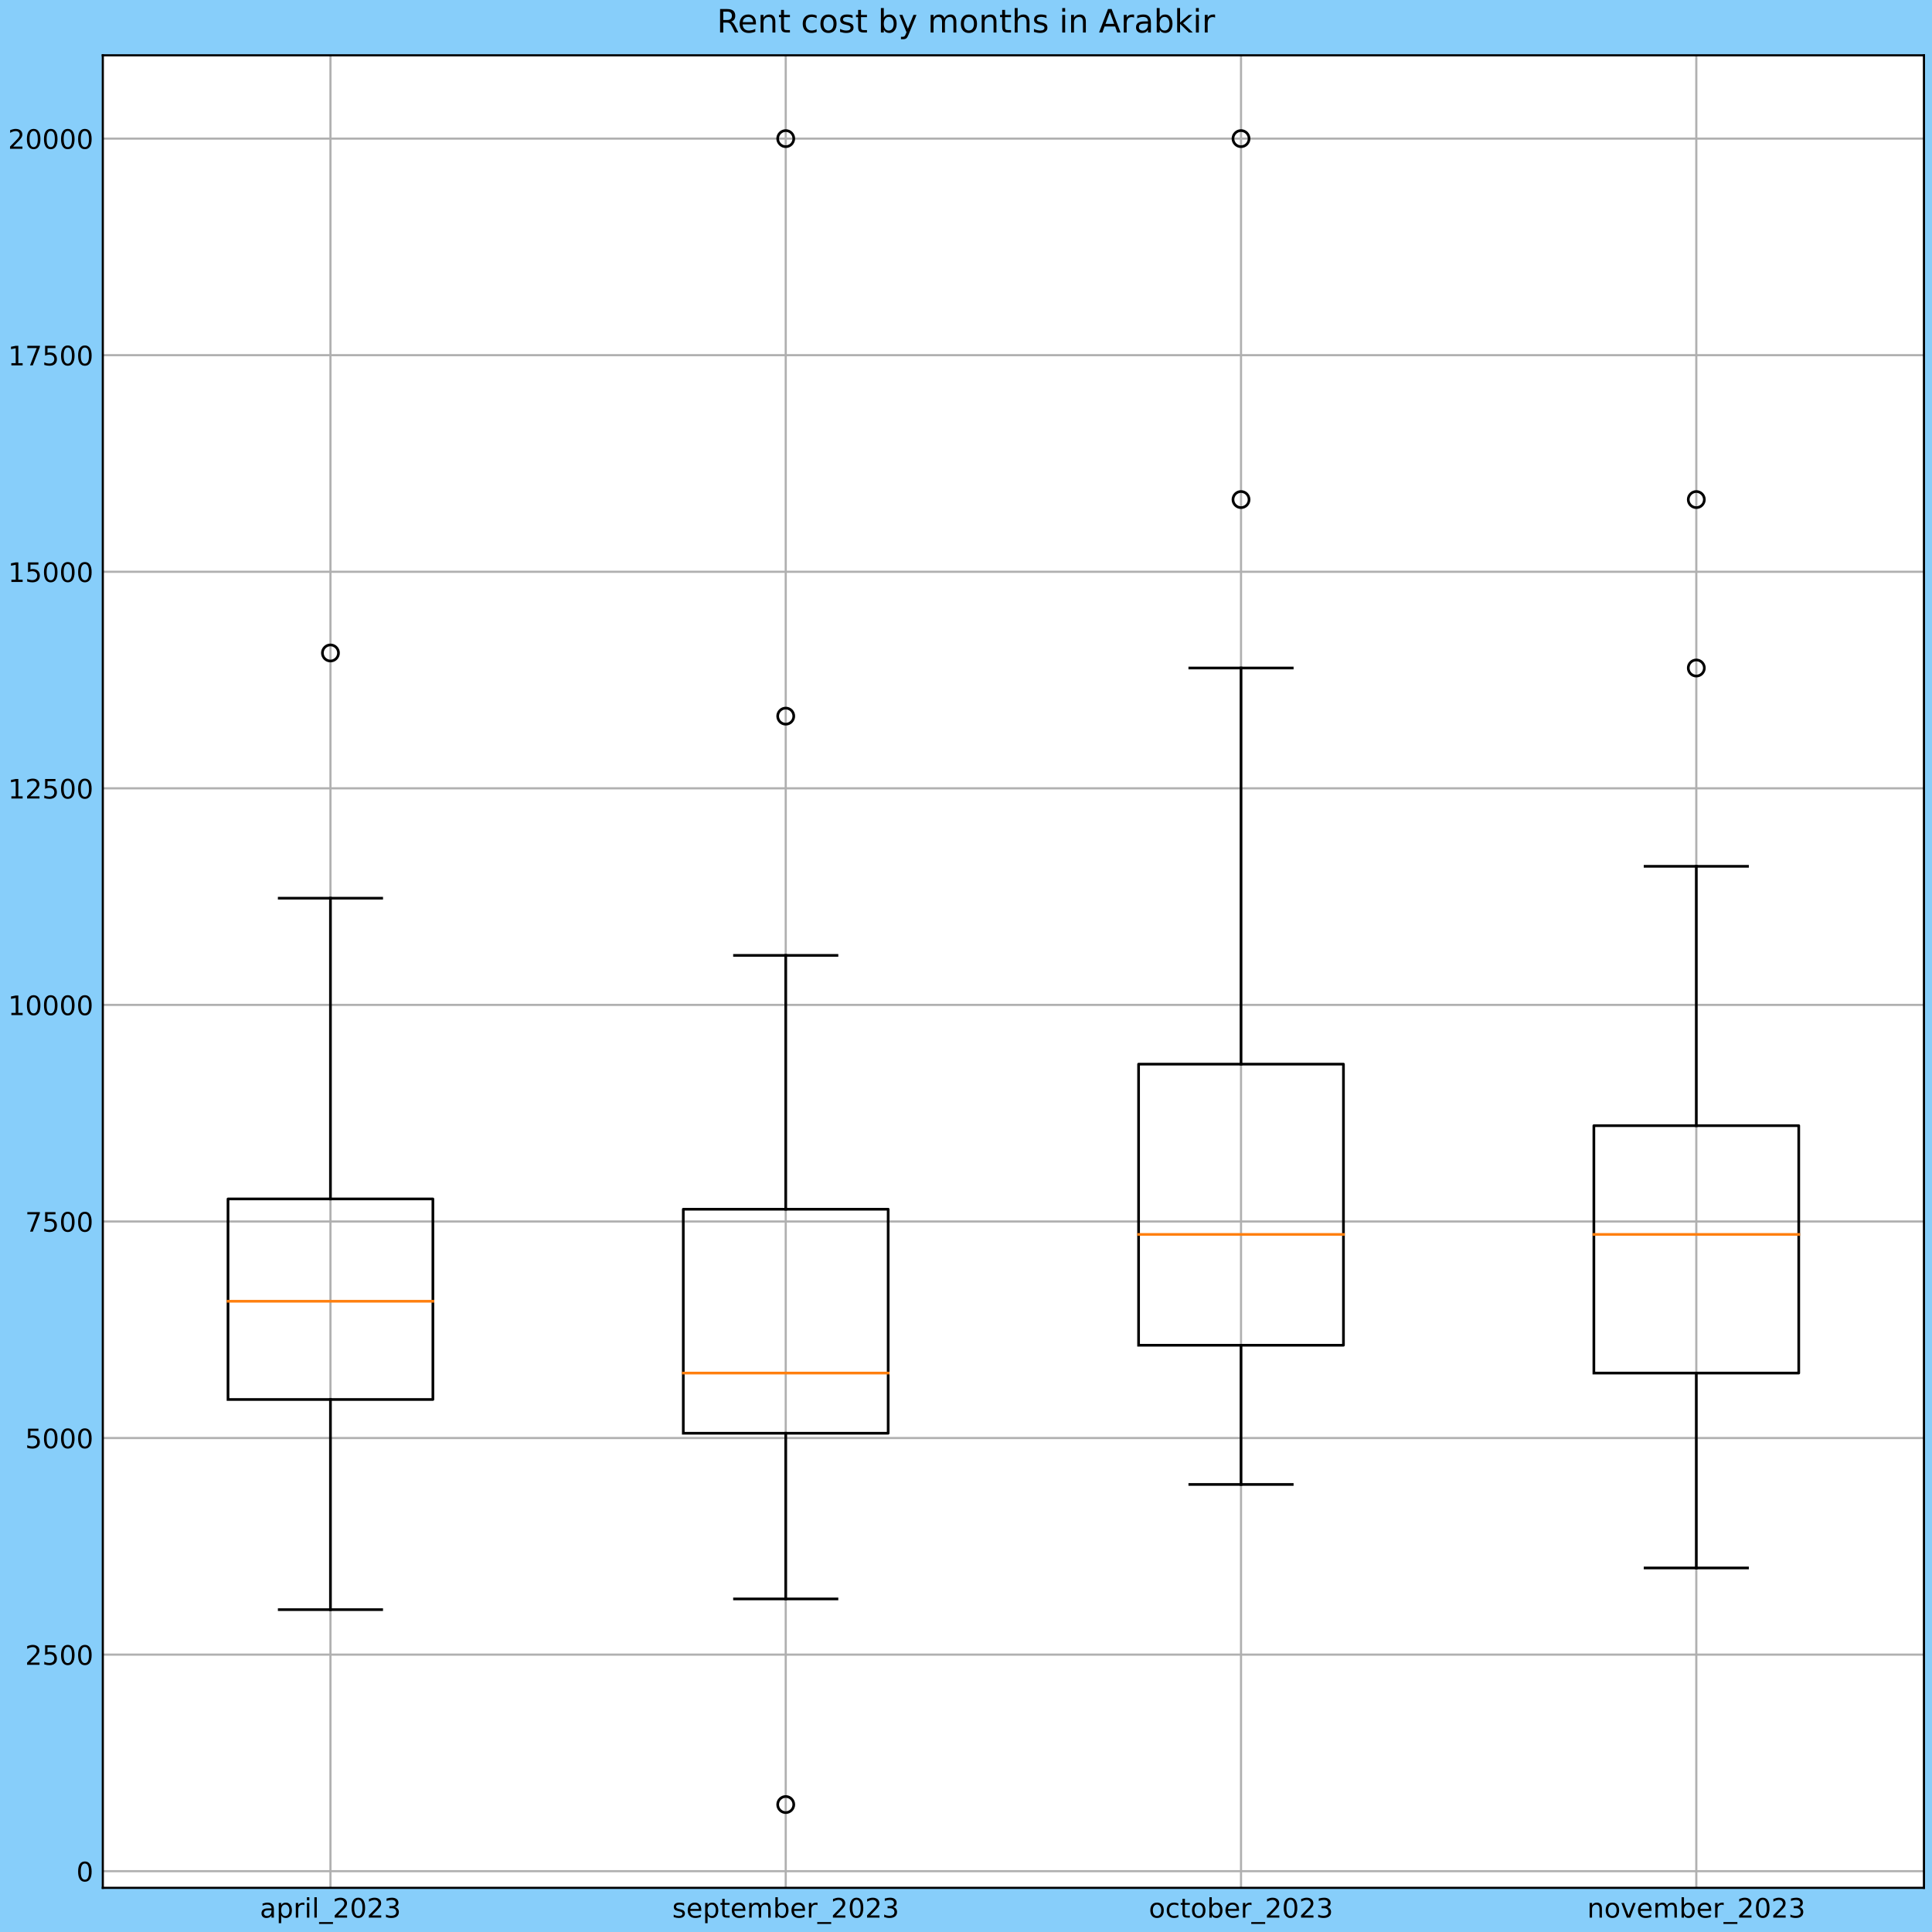
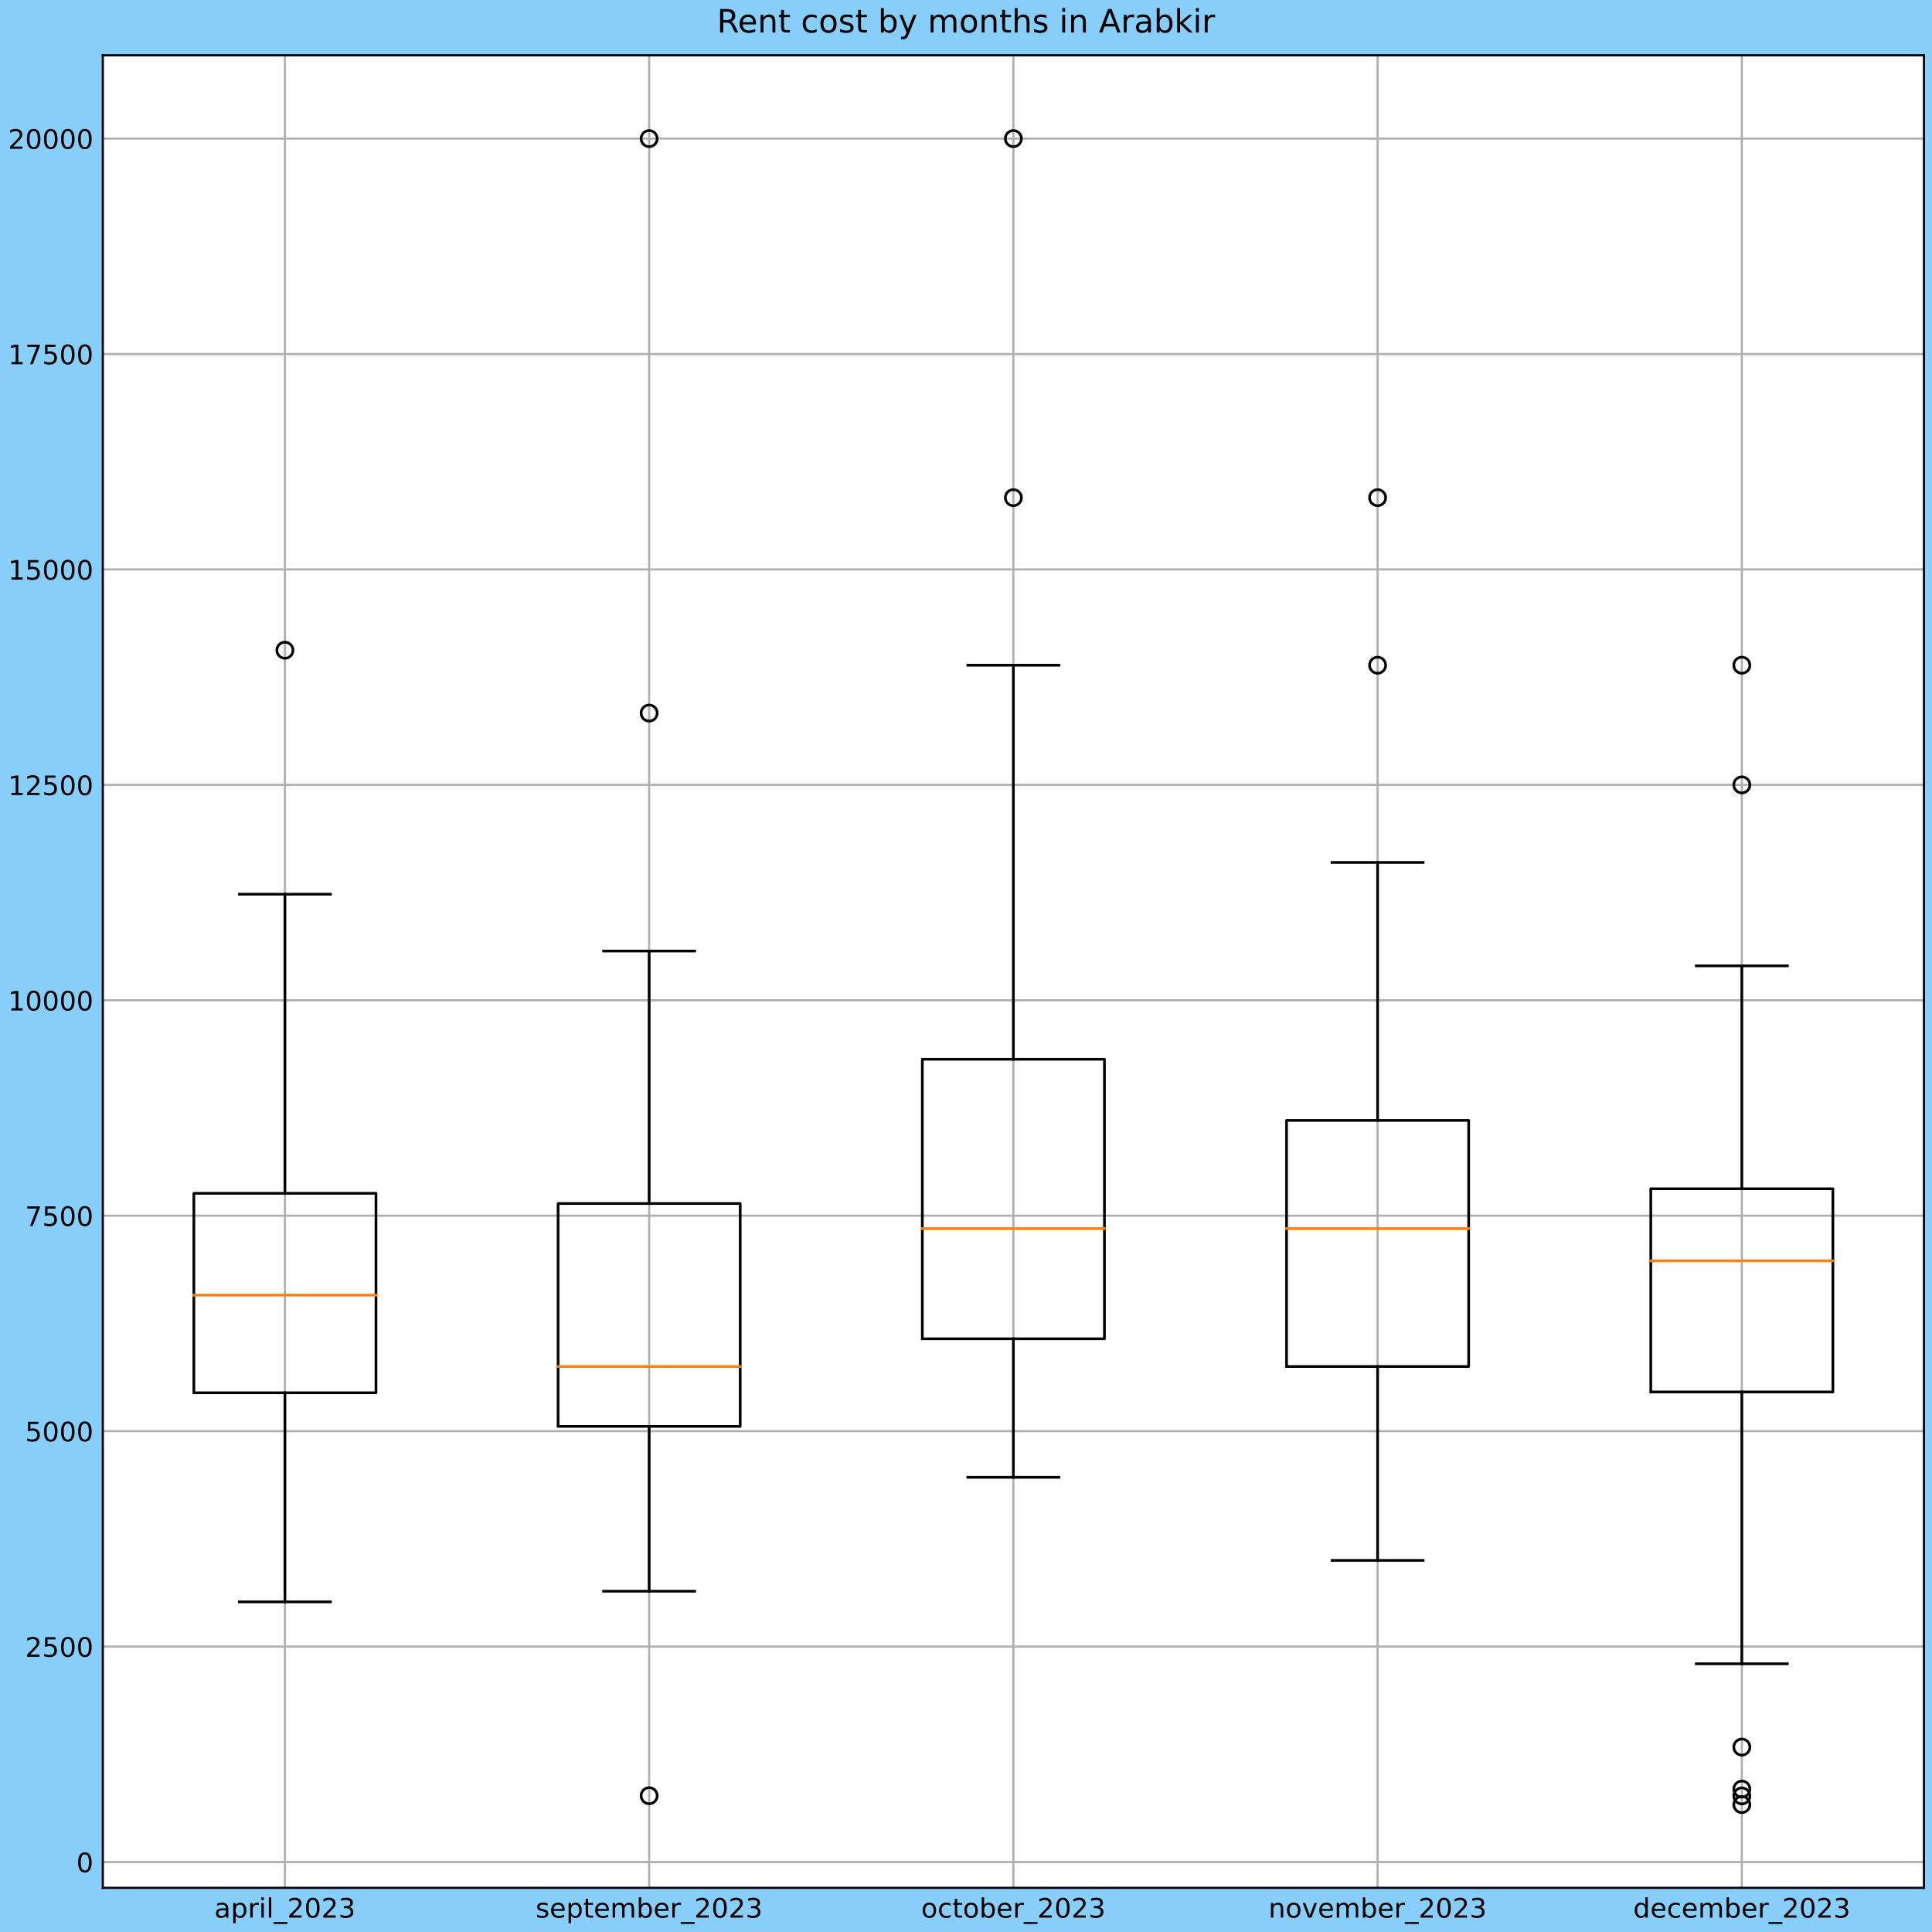
<svg xmlns="http://www.w3.org/2000/svg" xmlns:xlink="http://www.w3.org/1999/xlink" width="720pt" height="720pt" viewBox="0 0 720 720" version="1.1">
  <defs>
    <style type="text/css">*{stroke-linejoin: round; stroke-linecap: butt}</style>
  </defs>
  <g id="figure_1">
    <g id="patch_1">
      <path d="M 0 720  L 720 720  L 720 0  L 0 0  z " style="fill: #87cefa" />
    </g>
    <g id="axes_1">
      <g id="patch_2">
        <path d="M 38.313 703.544  L 717 703.544  L 717 20.614  L 38.313 20.614  z " style="fill: #ffffff" />
      </g>
      <g id="matplotlib.axis_1">
        <g id="xtick_1">
          <g id="line2d_1">
-             <path d="M 123.149 703.544  L 123.149 20.614  " clip-path="url(#pe266aeb391)" style="fill: none; stroke: #b0b0b0; stroke-width: 0.8; stroke-linecap: square" />
+             <path d="M 106.181 703.544  L 106.181 20.614  " clip-path="url(#p385681f581)" style="fill: none; stroke: #b0b0b0; stroke-width: 0.8; stroke-linecap: square" />
          </g>
          <g id="line2d_2" />
          <g id="text_1">
-             <g transform="translate(96.85174 714.6419)scale(0.1 -0.1)">
+             <g transform="translate(79.88457 714.6419)scale(0.1 -0.1)">
              <defs>
                <path id="DejaVuSans-61" d="M 2194 1759  Q 1497 1759 1228 1600  Q 959 1441 959 1056  Q 959 750 1161 570  Q 1363 391 1709 391  Q 2188 391 2477 730  Q 2766 1069 2766 1631  L 2766 1759  L 2194 1759  z M 3341 1997  L 3341 0  L 2766 0  L 2766 531  Q 2569 213 2275 61  Q 1981 -91 1556 -91  Q 1019 -91 701 211  Q 384 513 384 1019  Q 384 1609 779 1909  Q 1175 2209 1959 2209  L 2766 2209  L 2766 2266  Q 2766 2663 2505 2880  Q 2244 3097 1772 3097  Q 1472 3097 1187 3025  Q 903 2953 641 2809  L 641 3341  Q 956 3463 1253 3523  Q 1550 3584 1831 3584  Q 2591 3584 2966 3190  Q 3341 2797 3341 1997  z " transform="scale(0.015625)" />
                <path id="DejaVuSans-70" d="M 1159 525  L 1159 -1331  L 581 -1331  L 581 3500  L 1159 3500  L 1159 2969  Q 1341 3281 1617 3432  Q 1894 3584 2278 3584  Q 2916 3584 3314 3078  Q 3713 2572 3713 1747  Q 3713 922 3314 415  Q 2916 -91 2278 -91  Q 1894 -91 1617 61  Q 1341 213 1159 525  z M 3116 1747  Q 3116 2381 2855 2742  Q 2594 3103 2138 3103  Q 1681 3103 1420 2742  Q 1159 2381 1159 1747  Q 1159 1113 1420 752  Q 1681 391 2138 391  Q 2594 391 2855 752  Q 3116 1113 3116 1747  z " transform="scale(0.015625)" />
                <path id="DejaVuSans-72" d="M 2631 2963  Q 2534 3019 2420 3045  Q 2306 3072 2169 3072  Q 1681 3072 1420 2755  Q 1159 2438 1159 1844  L 1159 0  L 581 0  L 581 3500  L 1159 3500  L 1159 2956  Q 1341 3275 1631 3429  Q 1922 3584 2338 3584  Q 2397 3584 2469 3576  Q 2541 3569 2628 3553  L 2631 2963  z " transform="scale(0.015625)" />
                <path id="DejaVuSans-69" d="M 603 3500  L 1178 3500  L 1178 0  L 603 0  L 603 3500  z M 603 4863  L 1178 4863  L 1178 4134  L 603 4134  L 603 4863  z " transform="scale(0.015625)" />
                <path id="DejaVuSans-6c" d="M 603 4863  L 1178 4863  L 1178 0  L 603 0  L 603 4863  z " transform="scale(0.015625)" />
                <path id="DejaVuSans-5f" d="M 3263 -1063  L 3263 -1509  L -63 -1509  L -63 -1063  L 3263 -1063  z " transform="scale(0.015625)" />
                <path id="DejaVuSans-32" d="M 1228 531  L 3431 531  L 3431 0  L 469 0  L 469 531  Q 828 903 1448 1529  Q 2069 2156 2228 2338  Q 2531 2678 2651 2914  Q 2772 3150 2772 3378  Q 2772 3750 2511 3984  Q 2250 4219 1831 4219  Q 1534 4219 1204 4116  Q 875 4013 500 3803  L 500 4441  Q 881 4594 1212 4672  Q 1544 4750 1819 4750  Q 2544 4750 2975 4387  Q 3406 4025 3406 3419  Q 3406 3131 3298 2873  Q 3191 2616 2906 2266  Q 2828 2175 2409 1742  Q 1991 1309 1228 531  z " transform="scale(0.015625)" />
                <path id="DejaVuSans-30" d="M 2034 4250  Q 1547 4250 1301 3770  Q 1056 3291 1056 2328  Q 1056 1369 1301 889  Q 1547 409 2034 409  Q 2525 409 2770 889  Q 3016 1369 3016 2328  Q 3016 3291 2770 3770  Q 2525 4250 2034 4250  z M 2034 4750  Q 2819 4750 3233 4129  Q 3647 3509 3647 2328  Q 3647 1150 3233 529  Q 2819 -91 2034 -91  Q 1250 -91 836 529  Q 422 1150 422 2328  Q 422 3509 836 4129  Q 1250 4750 2034 4750  z " transform="scale(0.015625)" />
                <path id="DejaVuSans-33" d="M 2597 2516  Q 3050 2419 3304 2112  Q 3559 1806 3559 1356  Q 3559 666 3084 287  Q 2609 -91 1734 -91  Q 1441 -91 1130 -33  Q 819 25 488 141  L 488 750  Q 750 597 1062 519  Q 1375 441 1716 441  Q 2309 441 2620 675  Q 2931 909 2931 1356  Q 2931 1769 2642 2001  Q 2353 2234 1838 2234  L 1294 2234  L 1294 2753  L 1863 2753  Q 2328 2753 2575 2939  Q 2822 3125 2822 3475  Q 2822 3834 2567 4026  Q 2313 4219 1838 4219  Q 1578 4219 1281 4162  Q 984 4106 628 3988  L 628 4550  Q 988 4650 1302 4700  Q 1616 4750 1894 4750  Q 2613 4750 3031 4423  Q 3450 4097 3450 3541  Q 3450 3153 3228 2886  Q 3006 2619 2597 2516  z " transform="scale(0.015625)" />
              </defs>
              <use xlink:href="#DejaVuSans-61" />
              <use xlink:href="#DejaVuSans-70" x="61.279" />
              <use xlink:href="#DejaVuSans-72" x="124.756" />
              <use xlink:href="#DejaVuSans-69" x="165.869" />
              <use xlink:href="#DejaVuSans-6c" x="193.652" />
              <use xlink:href="#DejaVuSans-5f" x="221.436" />
              <use xlink:href="#DejaVuSans-32" x="271.436" />
              <use xlink:href="#DejaVuSans-30" x="335.059" />
              <use xlink:href="#DejaVuSans-32" x="398.682" />
              <use xlink:href="#DejaVuSans-33" x="462.305" />
            </g>
          </g>
        </g>
        <g id="xtick_2">
          <g id="line2d_3">
-             <path d="M 292.82 703.544  L 292.82 20.614  " clip-path="url(#pe266aeb391)" style="fill: none; stroke: #b0b0b0; stroke-width: 0.8; stroke-linecap: square" />
+             <path d="M 241.919 703.544  L 241.919 20.614  " clip-path="url(#p385681f581)" style="fill: none; stroke: #b0b0b0; stroke-width: 0.8; stroke-linecap: square" />
          </g>
          <g id="line2d_4" />
          <g id="text_2">
-             <g transform="translate(250.5266 714.6419)scale(0.1 -0.1)">
+             <g transform="translate(199.6251 714.6419)scale(0.1 -0.1)">
              <defs>
                <path id="DejaVuSans-73" d="M 2834 3397  L 2834 2853  Q 2591 2978 2328 3040  Q 2066 3103 1784 3103  Q 1356 3103 1142 2972  Q 928 2841 928 2578  Q 928 2378 1081 2264  Q 1234 2150 1697 2047  L 1894 2003  Q 2506 1872 2764 1633  Q 3022 1394 3022 966  Q 3022 478 2636 193  Q 2250 -91 1575 -91  Q 1294 -91 989 -36  Q 684 19 347 128  L 347 722  Q 666 556 975 473  Q 1284 391 1588 391  Q 1994 391 2212 530  Q 2431 669 2431 922  Q 2431 1156 2273 1281  Q 2116 1406 1581 1522  L 1381 1569  Q 847 1681 609 1914  Q 372 2147 372 2553  Q 372 3047 722 3315  Q 1072 3584 1716 3584  Q 2034 3584 2315 3537  Q 2597 3491 2834 3397  z " transform="scale(0.015625)" />
                <path id="DejaVuSans-65" d="M 3597 1894  L 3597 1613  L 953 1613  Q 991 1019 1311 708  Q 1631 397 2203 397  Q 2534 397 2845 478  Q 3156 559 3463 722  L 3463 178  Q 3153 47 2828 -22  Q 2503 -91 2169 -91  Q 1331 -91 842 396  Q 353 884 353 1716  Q 353 2575 817 3079  Q 1281 3584 2069 3584  Q 2775 3584 3186 3129  Q 3597 2675 3597 1894  z M 3022 2063  Q 3016 2534 2758 2815  Q 2500 3097 2075 3097  Q 1594 3097 1305 2825  Q 1016 2553 972 2059  L 3022 2063  z " transform="scale(0.015625)" />
                <path id="DejaVuSans-74" d="M 1172 4494  L 1172 3500  L 2356 3500  L 2356 3053  L 1172 3053  L 1172 1153  Q 1172 725 1289 603  Q 1406 481 1766 481  L 2356 481  L 2356 0  L 1766 0  Q 1100 0 847 248  Q 594 497 594 1153  L 594 3053  L 172 3053  L 172 3500  L 594 3500  L 594 4494  L 1172 4494  z " transform="scale(0.015625)" />
                <path id="DejaVuSans-6d" d="M 3328 2828  Q 3544 3216 3844 3400  Q 4144 3584 4550 3584  Q 5097 3584 5394 3201  Q 5691 2819 5691 2113  L 5691 0  L 5113 0  L 5113 2094  Q 5113 2597 4934 2840  Q 4756 3084 4391 3084  Q 3944 3084 3684 2787  Q 3425 2491 3425 1978  L 3425 0  L 2847 0  L 2847 2094  Q 2847 2600 2669 2842  Q 2491 3084 2119 3084  Q 1678 3084 1418 2786  Q 1159 2488 1159 1978  L 1159 0  L 581 0  L 581 3500  L 1159 3500  L 1159 2956  Q 1356 3278 1631 3431  Q 1906 3584 2284 3584  Q 2666 3584 2933 3390  Q 3200 3197 3328 2828  z " transform="scale(0.015625)" />
                <path id="DejaVuSans-62" d="M 3116 1747  Q 3116 2381 2855 2742  Q 2594 3103 2138 3103  Q 1681 3103 1420 2742  Q 1159 2381 1159 1747  Q 1159 1113 1420 752  Q 1681 391 2138 391  Q 2594 391 2855 752  Q 3116 1113 3116 1747  z M 1159 2969  Q 1341 3281 1617 3432  Q 1894 3584 2278 3584  Q 2916 3584 3314 3078  Q 3713 2572 3713 1747  Q 3713 922 3314 415  Q 2916 -91 2278 -91  Q 1894 -91 1617 61  Q 1341 213 1159 525  L 1159 0  L 581 0  L 581 4863  L 1159 4863  L 1159 2969  z " transform="scale(0.015625)" />
              </defs>
              <use xlink:href="#DejaVuSans-73" />
              <use xlink:href="#DejaVuSans-65" x="52.1" />
              <use xlink:href="#DejaVuSans-70" x="113.623" />
              <use xlink:href="#DejaVuSans-74" x="177.1" />
              <use xlink:href="#DejaVuSans-65" x="216.309" />
              <use xlink:href="#DejaVuSans-6d" x="277.832" />
              <use xlink:href="#DejaVuSans-62" x="375.244" />
              <use xlink:href="#DejaVuSans-65" x="438.721" />
              <use xlink:href="#DejaVuSans-72" x="500.244" />
              <use xlink:href="#DejaVuSans-5f" x="541.357" />
              <use xlink:href="#DejaVuSans-32" x="591.357" />
              <use xlink:href="#DejaVuSans-30" x="654.98" />
              <use xlink:href="#DejaVuSans-32" x="718.604" />
              <use xlink:href="#DejaVuSans-33" x="782.227" />
            </g>
          </g>
        </g>
        <g id="xtick_3">
          <g id="line2d_5">
-             <path d="M 462.492 703.544  L 462.492 20.614  " clip-path="url(#pe266aeb391)" style="fill: none; stroke: #b0b0b0; stroke-width: 0.8; stroke-linecap: square" />
+             <path d="M 377.656 703.544  L 377.656 20.614  " clip-path="url(#p385681f581)" style="fill: none; stroke: #b0b0b0; stroke-width: 0.8; stroke-linecap: square" />
          </g>
          <g id="line2d_6" />
          <g id="text_3">
-             <g transform="translate(428.1328 714.6419)scale(0.1 -0.1)">
+             <g transform="translate(343.2969 714.6419)scale(0.1 -0.1)">
              <defs>
                <path id="DejaVuSans-6f" d="M 1959 3097  Q 1497 3097 1228 2736  Q 959 2375 959 1747  Q 959 1119 1226 758  Q 1494 397 1959 397  Q 2419 397 2687 759  Q 2956 1122 2956 1747  Q 2956 2369 2687 2733  Q 2419 3097 1959 3097  z M 1959 3584  Q 2709 3584 3137 3096  Q 3566 2609 3566 1747  Q 3566 888 3137 398  Q 2709 -91 1959 -91  Q 1206 -91 779 398  Q 353 888 353 1747  Q 353 2609 779 3096  Q 1206 3584 1959 3584  z " transform="scale(0.015625)" />
                <path id="DejaVuSans-63" d="M 3122 3366  L 3122 2828  Q 2878 2963 2633 3030  Q 2388 3097 2138 3097  Q 1578 3097 1268 2742  Q 959 2388 959 1747  Q 959 1106 1268 751  Q 1578 397 2138 397  Q 2388 397 2633 464  Q 2878 531 3122 666  L 3122 134  Q 2881 22 2623 -34  Q 2366 -91 2075 -91  Q 1284 -91 818 406  Q 353 903 353 1747  Q 353 2603 823 3093  Q 1294 3584 2113 3584  Q 2378 3584 2631 3529  Q 2884 3475 3122 3366  z " transform="scale(0.015625)" />
              </defs>
              <use xlink:href="#DejaVuSans-6f" />
              <use xlink:href="#DejaVuSans-63" x="61.182" />
              <use xlink:href="#DejaVuSans-74" x="116.162" />
              <use xlink:href="#DejaVuSans-6f" x="155.371" />
              <use xlink:href="#DejaVuSans-62" x="216.553" />
              <use xlink:href="#DejaVuSans-65" x="280.029" />
              <use xlink:href="#DejaVuSans-72" x="341.553" />
              <use xlink:href="#DejaVuSans-5f" x="382.666" />
              <use xlink:href="#DejaVuSans-32" x="432.666" />
              <use xlink:href="#DejaVuSans-30" x="496.289" />
              <use xlink:href="#DejaVuSans-32" x="559.912" />
              <use xlink:href="#DejaVuSans-33" x="623.535" />
            </g>
          </g>
        </g>
        <g id="xtick_4">
          <g id="line2d_7">
-             <path d="M 632.164 703.544  L 632.164 20.614  " clip-path="url(#pe266aeb391)" style="fill: none; stroke: #b0b0b0; stroke-width: 0.8; stroke-linecap: square" />
+             <path d="M 513.394 703.544  L 513.394 20.614  " clip-path="url(#p385681f581)" style="fill: none; stroke: #b0b0b0; stroke-width: 0.8; stroke-linecap: square" />
          </g>
          <g id="line2d_8" />
          <g id="text_4">
-             <g transform="translate(591.4983 714.6419)scale(0.1 -0.1)">
+             <g transform="translate(472.728 714.6419)scale(0.1 -0.1)">
              <defs>
                <path id="DejaVuSans-6e" d="M 3513 2113  L 3513 0  L 2938 0  L 2938 2094  Q 2938 2591 2744 2837  Q 2550 3084 2163 3084  Q 1697 3084 1428 2787  Q 1159 2491 1159 1978  L 1159 0  L 581 0  L 581 3500  L 1159 3500  L 1159 2956  Q 1366 3272 1645 3428  Q 1925 3584 2291 3584  Q 2894 3584 3203 3211  Q 3513 2838 3513 2113  z " transform="scale(0.015625)" />
                <path id="DejaVuSans-76" d="M 191 3500  L 800 3500  L 1894 563  L 2988 3500  L 3597 3500  L 2284 0  L 1503 0  L 191 3500  z " transform="scale(0.015625)" />
              </defs>
              <use xlink:href="#DejaVuSans-6e" />
              <use xlink:href="#DejaVuSans-6f" x="63.379" />
              <use xlink:href="#DejaVuSans-76" x="124.561" />
              <use xlink:href="#DejaVuSans-65" x="183.74" />
              <use xlink:href="#DejaVuSans-6d" x="245.264" />
              <use xlink:href="#DejaVuSans-62" x="342.676" />
              <use xlink:href="#DejaVuSans-65" x="406.152" />
              <use xlink:href="#DejaVuSans-72" x="467.676" />
              <use xlink:href="#DejaVuSans-5f" x="508.789" />
              <use xlink:href="#DejaVuSans-32" x="558.789" />
              <use xlink:href="#DejaVuSans-30" x="622.412" />
              <use xlink:href="#DejaVuSans-32" x="686.035" />
              <use xlink:href="#DejaVuSans-33" x="749.658" />
            </g>
          </g>
        </g>
+         <g id="xtick_5">
+           <g id="line2d_9">
+             <path d="M 649.131 703.544  L 649.131 20.614  " clip-path="url(#p385681f581)" style="fill: none; stroke: #b0b0b0; stroke-width: 0.8; stroke-linecap: square" />
+           </g>
+           <g id="line2d_10" />
+           <g id="text_5">
+             <g transform="translate(608.6529 714.6419)scale(0.1 -0.1)">
+               <defs>
+                 <path id="DejaVuSans-64" d="M 2906 2969  L 2906 4863  L 3481 4863  L 3481 0  L 2906 0  L 2906 525  Q 2725 213 2448 61  Q 2172 -91 1784 -91  Q 1150 -91 751 415  Q 353 922 353 1747  Q 353 2572 751 3078  Q 1150 3584 1784 3584  Q 2172 3584 2448 3432  Q 2725 3281 2906 2969  z M 947 1747  Q 947 1113 1208 752  Q 1469 391 1925 391  Q 2381 391 2643 752  Q 2906 1113 2906 1747  Q 2906 2381 2643 2742  Q 2381 3103 1925 3103  Q 1469 3103 1208 2742  Q 947 2381 947 1747  z " transform="scale(0.015625)" />
+               </defs>
+               <use xlink:href="#DejaVuSans-64" />
+               <use xlink:href="#DejaVuSans-65" x="63.477" />
+               <use xlink:href="#DejaVuSans-63" x="125" />
+               <use xlink:href="#DejaVuSans-65" x="179.98" />
+               <use xlink:href="#DejaVuSans-6d" x="241.504" />
+               <use xlink:href="#DejaVuSans-62" x="338.916" />
+               <use xlink:href="#DejaVuSans-65" x="402.393" />
+               <use xlink:href="#DejaVuSans-72" x="463.916" />
+               <use xlink:href="#DejaVuSans-5f" x="505.029" />
+               <use xlink:href="#DejaVuSans-32" x="555.029" />
+               <use xlink:href="#DejaVuSans-30" x="618.652" />
+               <use xlink:href="#DejaVuSans-32" x="682.275" />
+               <use xlink:href="#DejaVuSans-33" x="745.898" />
+             </g>
+           </g>
+         </g>
      </g>
      <g id="matplotlib.axis_2">
        <g id="ytick_1">
-           <g id="line2d_9">
-             <path d="M 38.313 697.335  L 717 697.335  " clip-path="url(#pe266aeb391)" style="fill: none; stroke: #b0b0b0; stroke-width: 0.8; stroke-linecap: square" />
-           </g>
-           <g id="line2d_10" />
-           <g id="text_5">
-             <g transform="translate(28.45024 701.1343)scale(0.1 -0.1)">
-               <use xlink:href="#DejaVuSans-30" />
-             </g>
-           </g>
-         </g>
-         <g id="ytick_2">
          <g id="line2d_11">
-             <path d="M 38.313 616.625  L 717 616.625  " clip-path="url(#pe266aeb391)" style="fill: none; stroke: #b0b0b0; stroke-width: 0.8; stroke-linecap: square" />
+             <path d="M 38.313 693.91  L 717 693.91  " clip-path="url(#p385681f581)" style="fill: none; stroke: #b0b0b0; stroke-width: 0.8; stroke-linecap: square" />
          </g>
          <g id="line2d_12" />
          <g id="text_6">
-             <g transform="translate(9.36274 620.4245)scale(0.1 -0.1)">
+             <g transform="translate(28.45024 697.7089)scale(0.1 -0.1)">
+               <use xlink:href="#DejaVuSans-30" />
+             </g>
+           </g>
+         </g>
+         <g id="ytick_2">
+           <g id="line2d_13">
+             <path d="M 38.313 613.628  L 717 613.628  " clip-path="url(#p385681f581)" style="fill: none; stroke: #b0b0b0; stroke-width: 0.8; stroke-linecap: square" />
+           </g>
+           <g id="line2d_14" />
+           <g id="text_7">
+             <g transform="translate(9.36274 617.4273)scale(0.1 -0.1)">
              <defs>
                <path id="DejaVuSans-35" d="M 691 4666  L 3169 4666  L 3169 4134  L 1269 4134  L 1269 2991  Q 1406 3038 1543 3061  Q 1681 3084 1819 3084  Q 2600 3084 3056 2656  Q 3513 2228 3513 1497  Q 3513 744 3044 326  Q 2575 -91 1722 -91  Q 1428 -91 1123 -41  Q 819 9 494 109  L 494 744  Q 775 591 1075 516  Q 1375 441 1709 441  Q 2250 441 2565 725  Q 2881 1009 2881 1497  Q 2881 1984 2565 2268  Q 2250 2553 1709 2553  Q 1456 2553 1204 2497  Q 953 2441 691 2322  L 691 4666  z " transform="scale(0.015625)" />
              </defs>
              <use xlink:href="#DejaVuSans-32" />
              <use xlink:href="#DejaVuSans-35" x="63.623" />
              <use xlink:href="#DejaVuSans-30" x="127.246" />
              <use xlink:href="#DejaVuSans-30" x="190.869" />
            </g>
          </g>
        </g>
        <g id="ytick_3">
-           <g id="line2d_13">
-             <path d="M 38.313 535.915  L 717 535.915  " clip-path="url(#pe266aeb391)" style="fill: none; stroke: #b0b0b0; stroke-width: 0.8; stroke-linecap: square" />
-           </g>
-           <g id="line2d_14" />
-           <g id="text_7">
-             <g transform="translate(9.36274 539.7147)scale(0.1 -0.1)">
+           <g id="line2d_15">
+             <path d="M 38.313 533.346  L 717 533.346  " clip-path="url(#p385681f581)" style="fill: none; stroke: #b0b0b0; stroke-width: 0.8; stroke-linecap: square" />
+           </g>
+           <g id="line2d_16" />
+           <g id="text_8">
+             <g transform="translate(9.36274 537.1457)scale(0.1 -0.1)">
              <use xlink:href="#DejaVuSans-35" />
              <use xlink:href="#DejaVuSans-30" x="63.623" />
              <use xlink:href="#DejaVuSans-30" x="127.246" />
              <use xlink:href="#DejaVuSans-30" x="190.869" />
            </g>
          </g>
        </g>
        <g id="ytick_4">
-           <g id="line2d_15">
-             <path d="M 38.313 455.206  L 717 455.206  " clip-path="url(#pe266aeb391)" style="fill: none; stroke: #b0b0b0; stroke-width: 0.8; stroke-linecap: square" />
-           </g>
-           <g id="line2d_16" />
-           <g id="text_8">
-             <g transform="translate(9.36274 459.0049)scale(0.1 -0.1)">
+           <g id="line2d_17">
+             <path d="M 38.313 453.065  L 717 453.065  " clip-path="url(#p385681f581)" style="fill: none; stroke: #b0b0b0; stroke-width: 0.8; stroke-linecap: square" />
+           </g>
+           <g id="line2d_18" />
+           <g id="text_9">
+             <g transform="translate(9.36274 456.8641)scale(0.1 -0.1)">
              <defs>
                <path id="DejaVuSans-37" d="M 525 4666  L 3525 4666  L 3525 4397  L 1831 0  L 1172 0  L 2766 4134  L 525 4134  L 525 4666  z " transform="scale(0.015625)" />
              </defs>
              <use xlink:href="#DejaVuSans-37" />
              <use xlink:href="#DejaVuSans-35" x="63.623" />
              <use xlink:href="#DejaVuSans-30" x="127.246" />
              <use xlink:href="#DejaVuSans-30" x="190.869" />
            </g>
          </g>
        </g>
        <g id="ytick_5">
-           <g id="line2d_17">
-             <path d="M 38.313 374.496  L 717 374.496  " clip-path="url(#pe266aeb391)" style="fill: none; stroke: #b0b0b0; stroke-width: 0.8; stroke-linecap: square" />
-           </g>
-           <g id="line2d_18" />
-           <g id="text_9">
-             <g transform="translate(3.00024 378.2951)scale(0.1 -0.1)">
+           <g id="line2d_19">
+             <path d="M 38.313 372.783  L 717 372.783  " clip-path="url(#p385681f581)" style="fill: none; stroke: #b0b0b0; stroke-width: 0.8; stroke-linecap: square" />
+           </g>
+           <g id="line2d_20" />
+           <g id="text_10">
+             <g transform="translate(3.00024 376.5824)scale(0.1 -0.1)">
              <defs>
                <path id="DejaVuSans-31" d="M 794 531  L 1825 531  L 1825 4091  L 703 3866  L 703 4441  L 1819 4666  L 2450 4666  L 2450 531  L 3481 531  L 3481 0  L 794 0  L 794 531  z " transform="scale(0.015625)" />
              </defs>
              <use xlink:href="#DejaVuSans-31" />
              <use xlink:href="#DejaVuSans-30" x="63.623" />
              <use xlink:href="#DejaVuSans-30" x="127.246" />
              <use xlink:href="#DejaVuSans-30" x="190.869" />
              <use xlink:href="#DejaVuSans-30" x="254.492" />
            </g>
          </g>
        </g>
        <g id="ytick_6">
-           <g id="line2d_19">
-             <path d="M 38.313 293.786  L 717 293.786  " clip-path="url(#pe266aeb391)" style="fill: none; stroke: #b0b0b0; stroke-width: 0.8; stroke-linecap: square" />
-           </g>
-           <g id="line2d_20" />
-           <g id="text_10">
-             <g transform="translate(3.00024 297.5853)scale(0.1 -0.1)">
+           <g id="line2d_21">
+             <path d="M 38.313 292.502  L 717 292.502  " clip-path="url(#p385681f581)" style="fill: none; stroke: #b0b0b0; stroke-width: 0.8; stroke-linecap: square" />
+           </g>
+           <g id="line2d_22" />
+           <g id="text_11">
+             <g transform="translate(3.00024 296.3008)scale(0.1 -0.1)">
              <use xlink:href="#DejaVuSans-31" />
              <use xlink:href="#DejaVuSans-32" x="63.623" />
              <use xlink:href="#DejaVuSans-35" x="127.246" />
              <use xlink:href="#DejaVuSans-30" x="190.869" />
              <use xlink:href="#DejaVuSans-30" x="254.492" />
            </g>
          </g>
        </g>
        <g id="ytick_7">
-           <g id="line2d_21">
-             <path d="M 38.313 213.076  L 717 213.076  " clip-path="url(#pe266aeb391)" style="fill: none; stroke: #b0b0b0; stroke-width: 0.8; stroke-linecap: square" />
-           </g>
-           <g id="line2d_22" />
-           <g id="text_11">
-             <g transform="translate(3.00024 216.8755)scale(0.1 -0.1)">
+           <g id="line2d_23">
+             <path d="M 38.313 212.22  L 717 212.22  " clip-path="url(#p385681f581)" style="fill: none; stroke: #b0b0b0; stroke-width: 0.8; stroke-linecap: square" />
+           </g>
+           <g id="line2d_24" />
+           <g id="text_12">
+             <g transform="translate(3.00024 216.0192)scale(0.1 -0.1)">
              <use xlink:href="#DejaVuSans-31" />
              <use xlink:href="#DejaVuSans-35" x="63.623" />
              <use xlink:href="#DejaVuSans-30" x="127.246" />
              <use xlink:href="#DejaVuSans-30" x="190.869" />
              <use xlink:href="#DejaVuSans-30" x="254.492" />
            </g>
          </g>
        </g>
        <g id="ytick_8">
-           <g id="line2d_23">
-             <path d="M 38.313 132.366  L 717 132.366  " clip-path="url(#pe266aeb391)" style="fill: none; stroke: #b0b0b0; stroke-width: 0.8; stroke-linecap: square" />
-           </g>
-           <g id="line2d_24" />
-           <g id="text_12">
-             <g transform="translate(3.00024 136.1657)scale(0.1 -0.1)">
+           <g id="line2d_25">
+             <path d="M 38.313 131.938  L 717 131.938  " clip-path="url(#p385681f581)" style="fill: none; stroke: #b0b0b0; stroke-width: 0.8; stroke-linecap: square" />
+           </g>
+           <g id="line2d_26" />
+           <g id="text_13">
+             <g transform="translate(3.00024 135.7375)scale(0.1 -0.1)">
              <use xlink:href="#DejaVuSans-31" />
              <use xlink:href="#DejaVuSans-37" x="63.623" />
              <use xlink:href="#DejaVuSans-35" x="127.246" />
              <use xlink:href="#DejaVuSans-30" x="190.869" />
              <use xlink:href="#DejaVuSans-30" x="254.492" />
            </g>
          </g>
        </g>
        <g id="ytick_9">
-           <g id="line2d_25">
-             <path d="M 38.313 51.657  L 717 51.657  " clip-path="url(#pe266aeb391)" style="fill: none; stroke: #b0b0b0; stroke-width: 0.8; stroke-linecap: square" />
-           </g>
-           <g id="line2d_26" />
-           <g id="text_13">
+           <g id="line2d_27">
+             <path d="M 38.313 51.657  L 717 51.657  " clip-path="url(#p385681f581)" style="fill: none; stroke: #b0b0b0; stroke-width: 0.8; stroke-linecap: square" />
+           </g>
+           <g id="line2d_28" />
+           <g id="text_14">
            <g transform="translate(3.00024 55.45592)scale(0.1 -0.1)">
              <use xlink:href="#DejaVuSans-32" />
              <use xlink:href="#DejaVuSans-30" x="63.623" />
              <use xlink:href="#DejaVuSans-30" x="127.246" />
              <use xlink:href="#DejaVuSans-30" x="190.869" />
              <use xlink:href="#DejaVuSans-30" x="254.492" />
            </g>
          </g>
        </g>
      </g>
-       <g id="line2d_27">
-         <path d="M 84.972 521.547  L 161.325 521.547  L 161.325 446.812  L 84.972 446.812  L 84.972 521.547  " clip-path="url(#pe266aeb391)" style="fill: none; stroke: #000000; stroke-linecap: square" />
-       </g>
-       <g id="line2d_28">
-         <path d="M 123.149 521.547  L 123.149 599.874  " clip-path="url(#pe266aeb391)" style="fill: none; stroke: #000000; stroke-linecap: square" />
-       </g>
      <g id="line2d_29">
-         <path d="M 123.149 446.812  L 123.149 334.736  " clip-path="url(#pe266aeb391)" style="fill: none; stroke: #000000; stroke-linecap: square" />
+         <path d="M 72.247 519.054  L 140.116 519.054  L 140.116 444.716  L 72.247 444.716  L 72.247 519.054  " clip-path="url(#p385681f581)" style="fill: none; stroke: #000000; stroke-linecap: square" />
      </g>
      <g id="line2d_30">
-         <path d="M 104.061 599.874  L 142.237 599.874  " clip-path="url(#pe266aeb391)" style="fill: none; stroke: #000000; stroke-linecap: square" />
+         <path d="M 106.181 519.054  L 106.181 596.966  " clip-path="url(#p385681f581)" style="fill: none; stroke: #000000; stroke-linecap: square" />
      </g>
      <g id="line2d_31">
-         <path d="M 104.061 334.736  L 142.237 334.736  " clip-path="url(#pe266aeb391)" style="fill: none; stroke: #000000; stroke-linecap: square" />
+         <path d="M 106.181 444.716  L 106.181 333.234  " clip-path="url(#p385681f581)" style="fill: none; stroke: #000000; stroke-linecap: square" />
      </g>
      <g id="line2d_32">
+         <path d="M 89.214 596.966  L 123.149 596.966  " clip-path="url(#p385681f581)" style="fill: none; stroke: #000000; stroke-linecap: square" />
+       </g>
+       <g id="line2d_33">
+         <path d="M 89.214 333.234  L 123.149 333.234  " clip-path="url(#p385681f581)" style="fill: none; stroke: #000000; stroke-linecap: square" />
+       </g>
+       <g id="line2d_34">
        <defs>
-           <path id="m44c6649cb9" d="M 0 3  C 0.796 3 1.559 2.684 2.121 2.121  C 2.684 1.559 3 0.796 3 0  C 3 -0.796 2.684 -1.559 2.121 -2.121  C 1.559 -2.684 0.796 -3 0 -3  C -0.796 -3 -1.559 -2.684 -2.121 -2.121  C -2.684 -1.559 -3 -0.796 -3 0  C -3 0.796 -2.684 1.559 -2.121 2.121  C -1.559 2.684 -0.796 3 0 3  z " style="stroke: #000000" />
+           <path id="m20480ab73f" d="M 0 3  C 0.796 3 1.559 2.684 2.121 2.121  C 2.684 1.559 3 0.796 3 0  C 3 -0.796 2.684 -1.559 2.121 -2.121  C 1.559 -2.684 0.796 -3 0 -3  C -0.796 -3 -1.559 -2.684 -2.121 -2.121  C -2.684 -1.559 -3 -0.796 -3 0  C -3 0.796 -2.684 1.559 -2.121 2.121  C -1.559 2.684 -0.796 3 0 3  z " style="stroke: #000000" />
        </defs>
-         <g clip-path="url(#pe266aeb391)">
-           <use xlink:href="#m44c6649cb9" x="123.149" y="243.342" style="fill-opacity: 0; stroke: #000000" />
-         </g>
-       </g>
-       <g id="line2d_33">
-         <path d="M 254.644 534.122  L 330.997 534.122  L 330.997 450.636  L 254.644 450.636  L 254.644 534.122  " clip-path="url(#pe266aeb391)" style="fill: none; stroke: #000000; stroke-linecap: square" />
-       </g>
-       <g id="line2d_34">
-         <path d="M 292.82 534.122  L 292.82 595.871  " clip-path="url(#pe266aeb391)" style="fill: none; stroke: #000000; stroke-linecap: square" />
+         <g clip-path="url(#p385681f581)">
+           <use xlink:href="#m20480ab73f" x="106.181" y="242.326" style="fill-opacity: 0; stroke: #000000" />
+         </g>
      </g>
      <g id="line2d_35">
-         <path d="M 292.82 450.636  L 292.82 356.048  " clip-path="url(#pe266aeb391)" style="fill: none; stroke: #000000; stroke-linecap: square" />
+         <path d="M 207.984 531.562  L 275.853 531.562  L 275.853 448.519  L 207.984 448.519  L 207.984 531.562  " clip-path="url(#p385681f581)" style="fill: none; stroke: #000000; stroke-linecap: square" />
      </g>
      <g id="line2d_36">
-         <path d="M 273.732 595.871  L 311.908 595.871  " clip-path="url(#pe266aeb391)" style="fill: none; stroke: #000000; stroke-linecap: square" />
+         <path d="M 241.919 531.562  L 241.919 592.984  " clip-path="url(#p385681f581)" style="fill: none; stroke: #000000; stroke-linecap: square" />
      </g>
      <g id="line2d_37">
-         <path d="M 273.732 356.048  L 311.908 356.048  " clip-path="url(#pe266aeb391)" style="fill: none; stroke: #000000; stroke-linecap: square" />
+         <path d="M 241.919 448.519  L 241.919 354.433  " clip-path="url(#p385681f581)" style="fill: none; stroke: #000000; stroke-linecap: square" />
      </g>
      <g id="line2d_38">
-         <g clip-path="url(#pe266aeb391)">
-           <use xlink:href="#m44c6649cb9" x="292.82" y="672.501" style="fill-opacity: 0; stroke: #000000" />
-           <use xlink:href="#m44c6649cb9" x="292.82" y="51.657" style="fill-opacity: 0; stroke: #000000" />
-           <use xlink:href="#m44c6649cb9" x="292.82" y="266.883" style="fill-opacity: 0; stroke: #000000" />
-         </g>
+         <path d="M 224.952 592.984  L 258.886 592.984  " clip-path="url(#p385681f581)" style="fill: none; stroke: #000000; stroke-linecap: square" />
      </g>
      <g id="line2d_39">
-         <path d="M 424.316 501.326  L 500.668 501.326  L 500.668 396.574  L 424.316 396.574  L 424.316 501.326  " clip-path="url(#pe266aeb391)" style="fill: none; stroke: #000000; stroke-linecap: square" />
+         <path d="M 224.952 354.433  L 258.886 354.433  " clip-path="url(#p385681f581)" style="fill: none; stroke: #000000; stroke-linecap: square" />
      </g>
      <g id="line2d_40">
-         <path d="M 462.492 501.326  L 462.492 553.21  " clip-path="url(#pe266aeb391)" style="fill: none; stroke: #000000; stroke-linecap: square" />
+         <g clip-path="url(#p385681f581)">
+           <use xlink:href="#m20480ab73f" x="241.919" y="669.208" style="fill-opacity: 0; stroke: #000000" />
+           <use xlink:href="#m20480ab73f" x="241.919" y="51.657" style="fill-opacity: 0; stroke: #000000" />
+           <use xlink:href="#m20480ab73f" x="241.919" y="265.741" style="fill-opacity: 0; stroke: #000000" />
+         </g>
      </g>
      <g id="line2d_41">
-         <path d="M 462.492 396.574  L 462.492 248.947  " clip-path="url(#pe266aeb391)" style="fill: none; stroke: #000000; stroke-linecap: square" />
+         <path d="M 343.722 498.94  L 411.591 498.94  L 411.591 394.744  L 343.722 394.744  L 343.722 498.94  " clip-path="url(#p385681f581)" style="fill: none; stroke: #000000; stroke-linecap: square" />
      </g>
      <g id="line2d_42">
-         <path d="M 443.404 553.21  L 481.58 553.21  " clip-path="url(#pe266aeb391)" style="fill: none; stroke: #000000; stroke-linecap: square" />
+         <path d="M 377.656 498.94  L 377.656 550.55  " clip-path="url(#p385681f581)" style="fill: none; stroke: #000000; stroke-linecap: square" />
      </g>
      <g id="line2d_43">
-         <path d="M 443.404 248.947  L 481.58 248.947  " clip-path="url(#pe266aeb391)" style="fill: none; stroke: #000000; stroke-linecap: square" />
+         <path d="M 377.656 394.744  L 377.656 247.901  " clip-path="url(#p385681f581)" style="fill: none; stroke: #000000; stroke-linecap: square" />
      </g>
      <g id="line2d_44">
-         <g clip-path="url(#pe266aeb391)">
-           <use xlink:href="#m44c6649cb9" x="462.492" y="186.173" style="fill-opacity: 0; stroke: #000000" />
-           <use xlink:href="#m44c6649cb9" x="462.492" y="51.657" style="fill-opacity: 0; stroke: #000000" />
-         </g>
+         <path d="M 360.689 550.55  L 394.623 550.55  " clip-path="url(#p385681f581)" style="fill: none; stroke: #000000; stroke-linecap: square" />
      </g>
      <g id="line2d_45">
-         <path d="M 593.988 511.703  L 670.34 511.703  L 670.34 419.5  L 593.988 419.5  L 593.988 511.703  " clip-path="url(#pe266aeb391)" style="fill: none; stroke: #000000; stroke-linecap: square" />
+         <path d="M 360.689 247.901  L 394.623 247.901  " clip-path="url(#p385681f581)" style="fill: none; stroke: #000000; stroke-linecap: square" />
      </g>
      <g id="line2d_46">
-         <path d="M 632.164 511.703  L 632.164 584.341  " clip-path="url(#pe266aeb391)" style="fill: none; stroke: #000000; stroke-linecap: square" />
+         <g clip-path="url(#p385681f581)">
+           <use xlink:href="#m20480ab73f" x="377.656" y="185.459" style="fill-opacity: 0; stroke: #000000" />
+           <use xlink:href="#m20480ab73f" x="377.656" y="51.657" style="fill-opacity: 0; stroke: #000000" />
+         </g>
      </g>
      <g id="line2d_47">
-         <path d="M 632.164 419.5  L 632.164 322.842  " clip-path="url(#pe266aeb391)" style="fill: none; stroke: #000000; stroke-linecap: square" />
+         <path d="M 479.459 509.262  L 547.328 509.262  L 547.328 417.549  L 479.459 417.549  L 479.459 509.262  " clip-path="url(#p385681f581)" style="fill: none; stroke: #000000; stroke-linecap: square" />
      </g>
      <g id="line2d_48">
-         <path d="M 613.076 584.341  L 651.252 584.341  " clip-path="url(#pe266aeb391)" style="fill: none; stroke: #000000; stroke-linecap: square" />
+         <path d="M 513.394 509.262  L 513.394 581.515  " clip-path="url(#p385681f581)" style="fill: none; stroke: #000000; stroke-linecap: square" />
      </g>
      <g id="line2d_49">
-         <path d="M 613.076 322.842  L 651.252 322.842  " clip-path="url(#pe266aeb391)" style="fill: none; stroke: #000000; stroke-linecap: square" />
+         <path d="M 513.394 417.549  L 513.394 321.403  " clip-path="url(#p385681f581)" style="fill: none; stroke: #000000; stroke-linecap: square" />
      </g>
      <g id="line2d_50">
-         <g clip-path="url(#pe266aeb391)">
-           <use xlink:href="#m44c6649cb9" x="632.164" y="248.947" style="fill-opacity: 0; stroke: #000000" />
-           <use xlink:href="#m44c6649cb9" x="632.164" y="186.173" style="fill-opacity: 0; stroke: #000000" />
-         </g>
+         <path d="M 496.426 581.515  L 530.361 581.515  " clip-path="url(#p385681f581)" style="fill: none; stroke: #000000; stroke-linecap: square" />
      </g>
      <g id="line2d_51">
-         <path d="M 84.972 484.941  L 161.325 484.941  " clip-path="url(#pe266aeb391)" style="fill: none; stroke: #ff7f0e; stroke-linecap: square" />
+         <path d="M 496.426 321.403  L 530.361 321.403  " clip-path="url(#p385681f581)" style="fill: none; stroke: #000000; stroke-linecap: square" />
      </g>
      <g id="line2d_52">
-         <path d="M 254.644 511.703  L 330.997 511.703  " clip-path="url(#pe266aeb391)" style="fill: none; stroke: #ff7f0e; stroke-linecap: square" />
+         <g clip-path="url(#p385681f581)">
+           <use xlink:href="#m20480ab73f" x="513.394" y="247.901" style="fill-opacity: 0; stroke: #000000" />
+           <use xlink:href="#m20480ab73f" x="513.394" y="185.459" style="fill-opacity: 0; stroke: #000000" />
+         </g>
      </g>
      <g id="line2d_53">
-         <path d="M 424.316 460.027  L 500.668 460.027  " clip-path="url(#pe266aeb391)" style="fill: none; stroke: #ff7f0e; stroke-linecap: square" />
+         <path d="M 615.197 518.75  L 683.065 518.75  L 683.065 443.03  L 615.197 443.03  L 615.197 518.75  " clip-path="url(#p385681f581)" style="fill: none; stroke: #000000; stroke-linecap: square" />
      </g>
      <g id="line2d_54">
-         <path d="M 593.988 460.027  L 670.34 460.027  " clip-path="url(#pe266aeb391)" style="fill: none; stroke: #ff7f0e; stroke-linecap: square" />
+         <path d="M 649.131 518.75  L 649.131 620.051  " clip-path="url(#p385681f581)" style="fill: none; stroke: #000000; stroke-linecap: square" />
+       </g>
+       <g id="line2d_55">
+         <path d="M 649.131 443.03  L 649.131 359.938  " clip-path="url(#p385681f581)" style="fill: none; stroke: #000000; stroke-linecap: square" />
+       </g>
+       <g id="line2d_56">
+         <path d="M 632.164 620.051  L 666.098 620.051  " clip-path="url(#p385681f581)" style="fill: none; stroke: #000000; stroke-linecap: square" />
+       </g>
+       <g id="line2d_57">
+         <path d="M 632.164 359.938  L 666.098 359.938  " clip-path="url(#p385681f581)" style="fill: none; stroke: #000000; stroke-linecap: square" />
+       </g>
+       <g id="line2d_58">
+         <g clip-path="url(#p385681f581)">
+           <use xlink:href="#m20480ab73f" x="649.131" y="651.093" style="fill-opacity: 0; stroke: #000000" />
+           <use xlink:href="#m20480ab73f" x="649.131" y="672.501" style="fill-opacity: 0; stroke: #000000" />
+           <use xlink:href="#m20480ab73f" x="649.131" y="669.29" style="fill-opacity: 0; stroke: #000000" />
+           <use xlink:href="#m20480ab73f" x="649.131" y="666.737" style="fill-opacity: 0; stroke: #000000" />
+           <use xlink:href="#m20480ab73f" x="649.131" y="247.901" style="fill-opacity: 0; stroke: #000000" />
+           <use xlink:href="#m20480ab73f" x="649.131" y="292.502" style="fill-opacity: 0; stroke: #000000" />
+         </g>
+       </g>
+       <g id="line2d_59">
+         <path d="M 72.247 482.642  L 140.116 482.642  " clip-path="url(#p385681f581)" style="fill: none; stroke: #ff7f0e; stroke-linecap: square" />
+       </g>
+       <g id="line2d_60">
+         <path d="M 207.984 509.262  L 275.853 509.262  " clip-path="url(#p385681f581)" style="fill: none; stroke: #ff7f0e; stroke-linecap: square" />
+       </g>
+       <g id="line2d_61">
+         <path d="M 343.722 457.861  L 411.591 457.861  " clip-path="url(#p385681f581)" style="fill: none; stroke: #ff7f0e; stroke-linecap: square" />
+       </g>
+       <g id="line2d_62">
+         <path d="M 479.459 457.861  L 547.328 457.861  " clip-path="url(#p385681f581)" style="fill: none; stroke: #ff7f0e; stroke-linecap: square" />
+       </g>
+       <g id="line2d_63">
+         <path d="M 615.197 469.868  L 683.065 469.868  " clip-path="url(#p385681f581)" style="fill: none; stroke: #ff7f0e; stroke-linecap: square" />
      </g>
      <g id="patch_3">
        <path d="M 38.313 703.544  L 38.313 20.614  " style="fill: none; stroke: #000000; stroke-width: 0.8; stroke-linejoin: miter; stroke-linecap: square" />
      </g>
      <g id="patch_4">
        <path d="M 717 703.544  L 717 20.614  " style="fill: none; stroke: #000000; stroke-width: 0.8; stroke-linejoin: miter; stroke-linecap: square" />
      </g>
      <g id="patch_5">
        <path d="M 38.313 703.544  L 717 703.544  " style="fill: none; stroke: #000000; stroke-width: 0.8; stroke-linejoin: miter; stroke-linecap: square" />
      </g>
      <g id="patch_6">
        <path d="M 38.313 20.614  L 717 20.614  " style="fill: none; stroke: #000000; stroke-width: 0.8; stroke-linejoin: miter; stroke-linecap: square" />
      </g>
    </g>
-     <g id="text_14">
+     <g id="text_15">
      <g transform="translate(267.1791 12.11837)scale(0.12 -0.12)">
        <defs>
          <path id="DejaVuSans-52" d="M 2841 2188  Q 3044 2119 3236 1894  Q 3428 1669 3622 1275  L 4263 0  L 3584 0  L 2988 1197  Q 2756 1666 2539 1819  Q 2322 1972 1947 1972  L 1259 1972  L 1259 0  L 628 0  L 628 4666  L 2053 4666  Q 2853 4666 3247 4331  Q 3641 3997 3641 3322  Q 3641 2881 3436 2590  Q 3231 2300 2841 2188  z M 1259 4147  L 1259 2491  L 2053 2491  Q 2509 2491 2742 2702  Q 2975 2913 2975 3322  Q 2975 3731 2742 3939  Q 2509 4147 2053 4147  L 1259 4147  z " transform="scale(0.015625)" />
          <path id="DejaVuSans-20" transform="scale(0.015625)" />
          <path id="DejaVuSans-79" d="M 2059 -325  Q 1816 -950 1584 -1140  Q 1353 -1331 966 -1331  L 506 -1331  L 506 -850  L 844 -850  Q 1081 -850 1212 -737  Q 1344 -625 1503 -206  L 1606 56  L 191 3500  L 800 3500  L 1894 763  L 2988 3500  L 3597 3500  L 2059 -325  z " transform="scale(0.015625)" />
          <path id="DejaVuSans-68" d="M 3513 2113  L 3513 0  L 2938 0  L 2938 2094  Q 2938 2591 2744 2837  Q 2550 3084 2163 3084  Q 1697 3084 1428 2787  Q 1159 2491 1159 1978  L 1159 0  L 581 0  L 581 4863  L 1159 4863  L 1159 2956  Q 1366 3272 1645 3428  Q 1925 3584 2291 3584  Q 2894 3584 3203 3211  Q 3513 2838 3513 2113  z " transform="scale(0.015625)" />
          <path id="DejaVuSans-41" d="M 2188 4044  L 1331 1722  L 3047 1722  L 2188 4044  z M 1831 4666  L 2547 4666  L 4325 0  L 3669 0  L 3244 1197  L 1141 1197  L 716 0  L 50 0  L 1831 4666  z " transform="scale(0.015625)" />
          <path id="DejaVuSans-6b" d="M 581 4863  L 1159 4863  L 1159 1991  L 2875 3500  L 3609 3500  L 1753 1863  L 3688 0  L 2938 0  L 1159 1709  L 1159 0  L 581 0  L 581 4863  z " transform="scale(0.015625)" />
        </defs>
        <use xlink:href="#DejaVuSans-52" />
        <use xlink:href="#DejaVuSans-65" x="64.982" />
        <use xlink:href="#DejaVuSans-6e" x="126.506" />
        <use xlink:href="#DejaVuSans-74" x="189.885" />
        <use xlink:href="#DejaVuSans-20" x="229.094" />
        <use xlink:href="#DejaVuSans-63" x="260.881" />
        <use xlink:href="#DejaVuSans-6f" x="315.861" />
        <use xlink:href="#DejaVuSans-73" x="377.043" />
        <use xlink:href="#DejaVuSans-74" x="429.143" />
        <use xlink:href="#DejaVuSans-20" x="468.352" />
        <use xlink:href="#DejaVuSans-62" x="500.139" />
        <use xlink:href="#DejaVuSans-79" x="563.615" />
        <use xlink:href="#DejaVuSans-20" x="622.795" />
        <use xlink:href="#DejaVuSans-6d" x="654.582" />
        <use xlink:href="#DejaVuSans-6f" x="751.994" />
        <use xlink:href="#DejaVuSans-6e" x="813.176" />
        <use xlink:href="#DejaVuSans-74" x="876.555" />
        <use xlink:href="#DejaVuSans-68" x="915.764" />
        <use xlink:href="#DejaVuSans-73" x="979.143" />
        <use xlink:href="#DejaVuSans-20" x="1031.242" />
        <use xlink:href="#DejaVuSans-69" x="1063.029" />
        <use xlink:href="#DejaVuSans-6e" x="1090.812" />
        <use xlink:href="#DejaVuSans-20" x="1154.191" />
        <use xlink:href="#DejaVuSans-41" x="1185.979" />
        <use xlink:href="#DejaVuSans-72" x="1254.387" />
        <use xlink:href="#DejaVuSans-61" x="1295.5" />
        <use xlink:href="#DejaVuSans-62" x="1356.779" />
        <use xlink:href="#DejaVuSans-6b" x="1420.256" />
        <use xlink:href="#DejaVuSans-69" x="1478.166" />
        <use xlink:href="#DejaVuSans-72" x="1505.949" />
      </g>
    </g>
  </g>
  <defs>
-     <clipPath id="pe266aeb391">
+     <clipPath id="p385681f581">
      <rect x="38.313" y="20.614" width="678.687" height="682.929" />
    </clipPath>
  </defs>
</svg>
